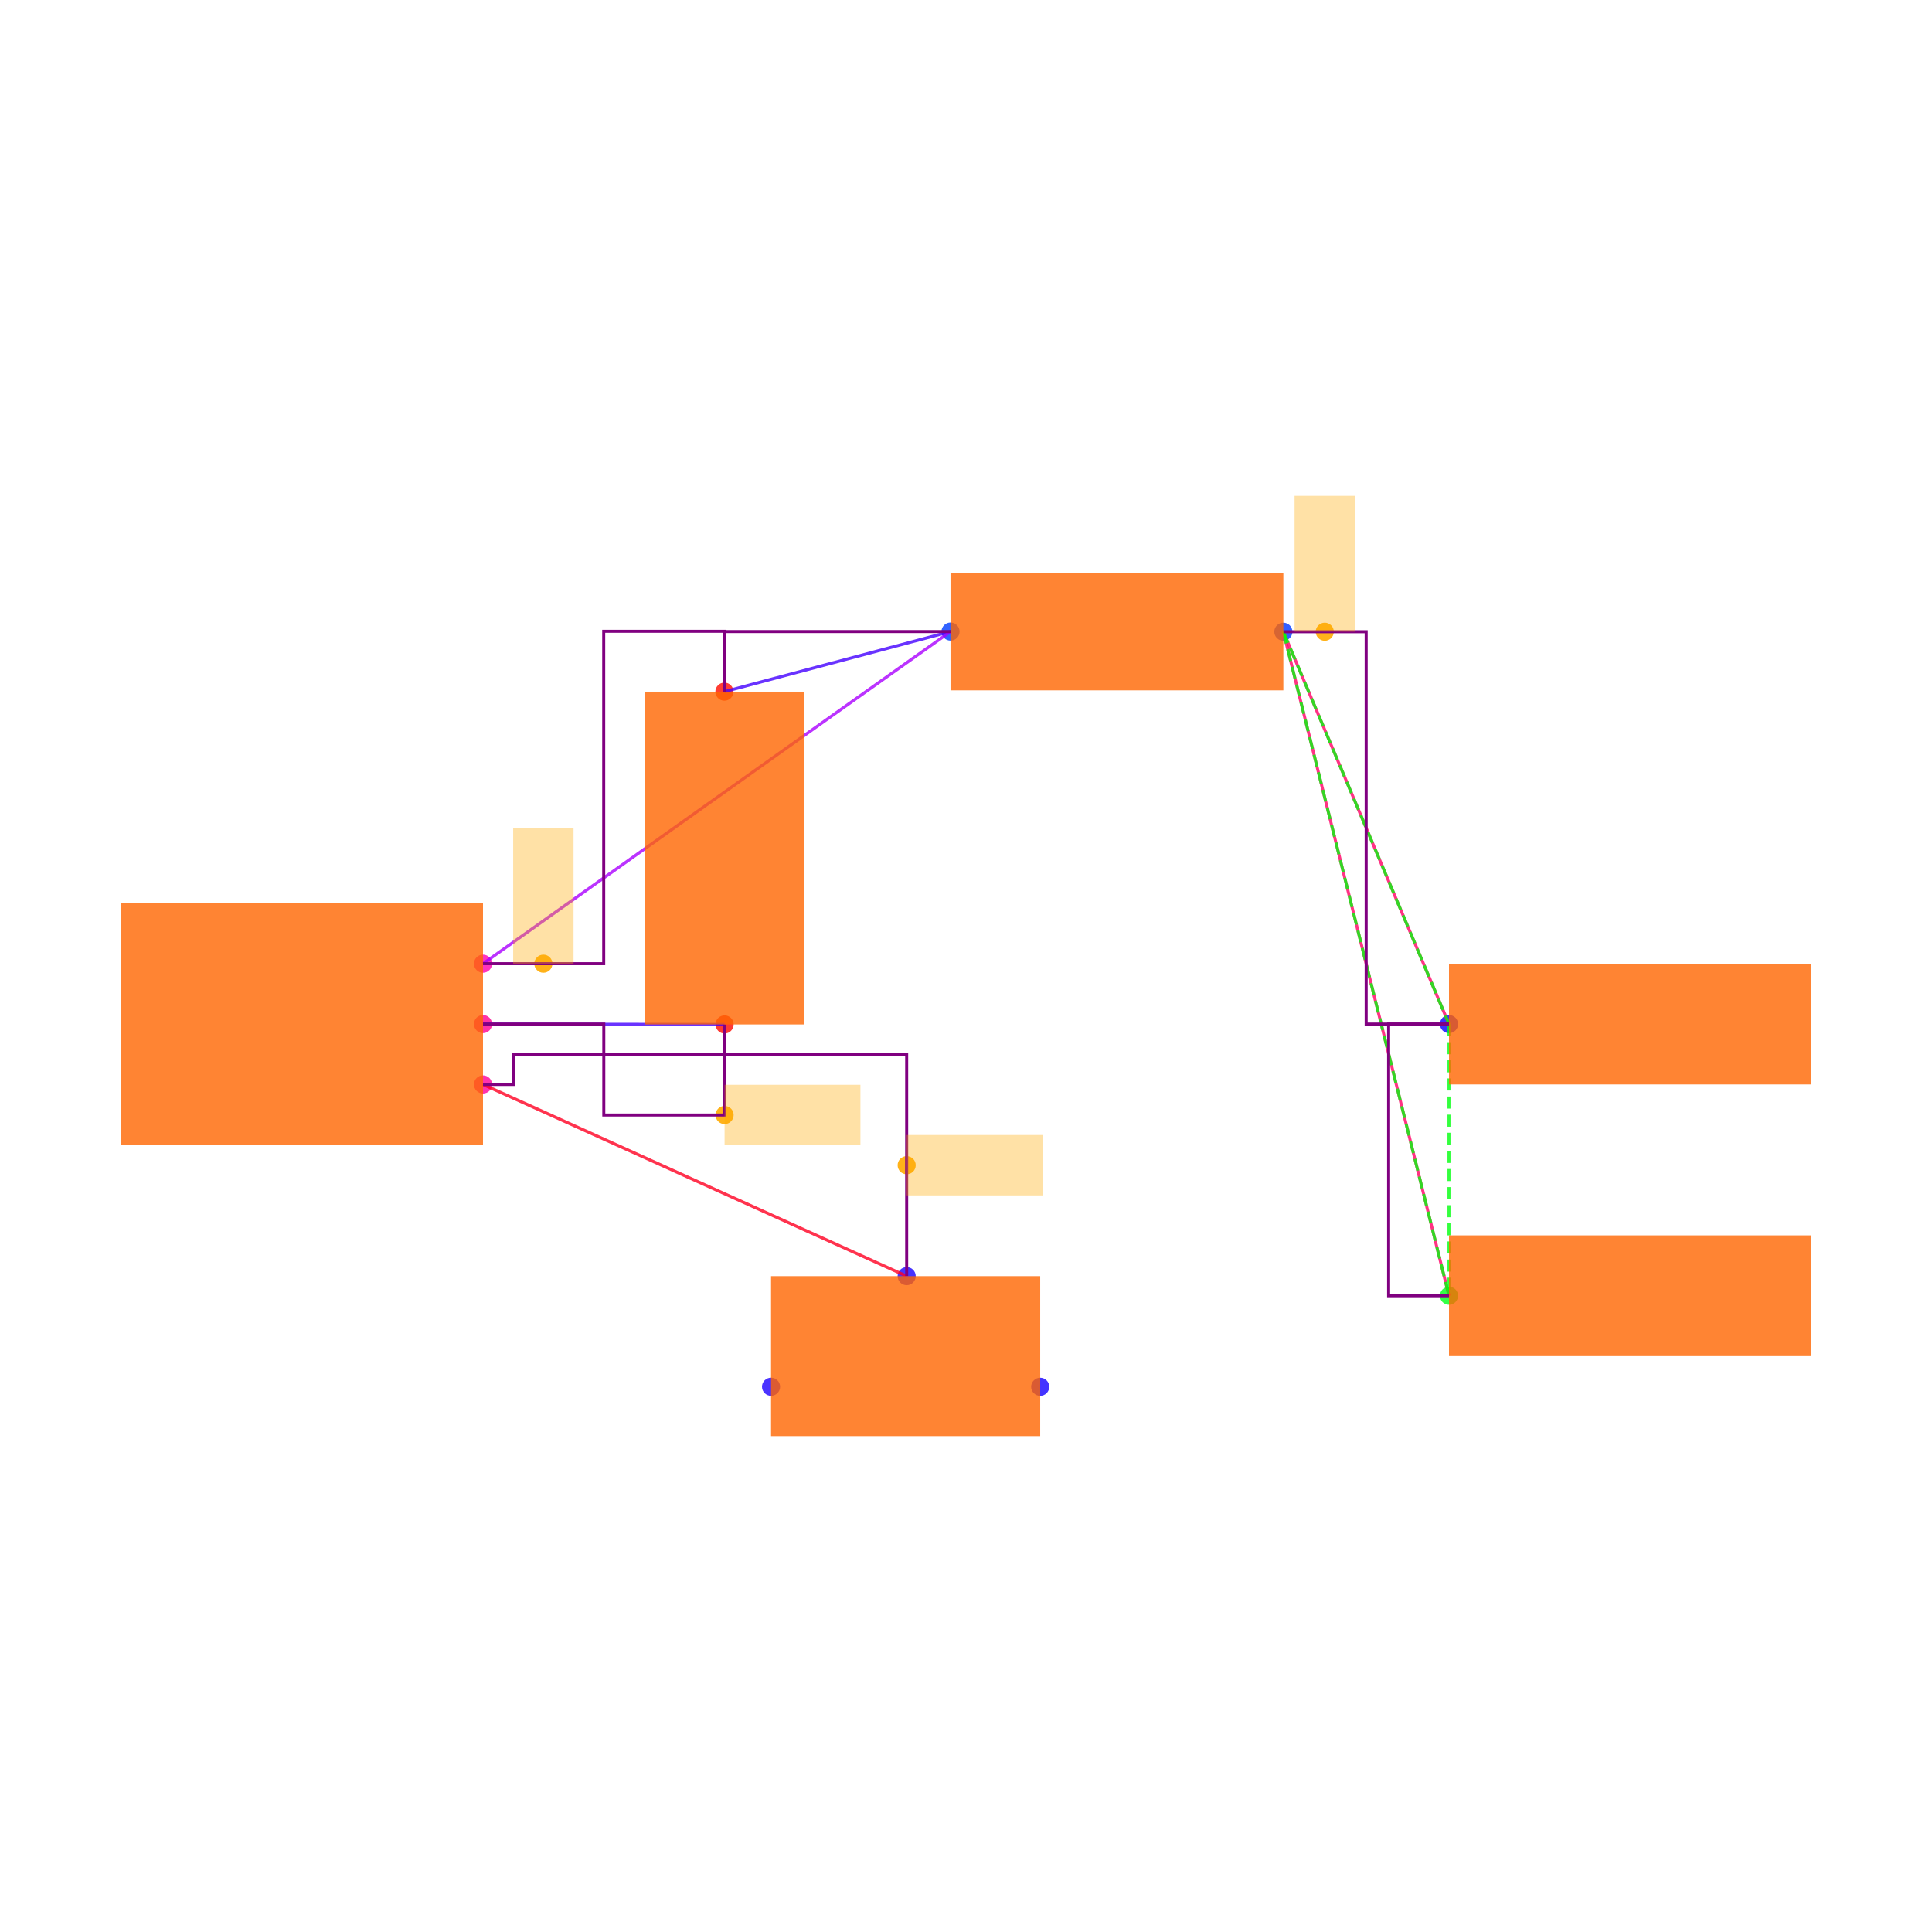
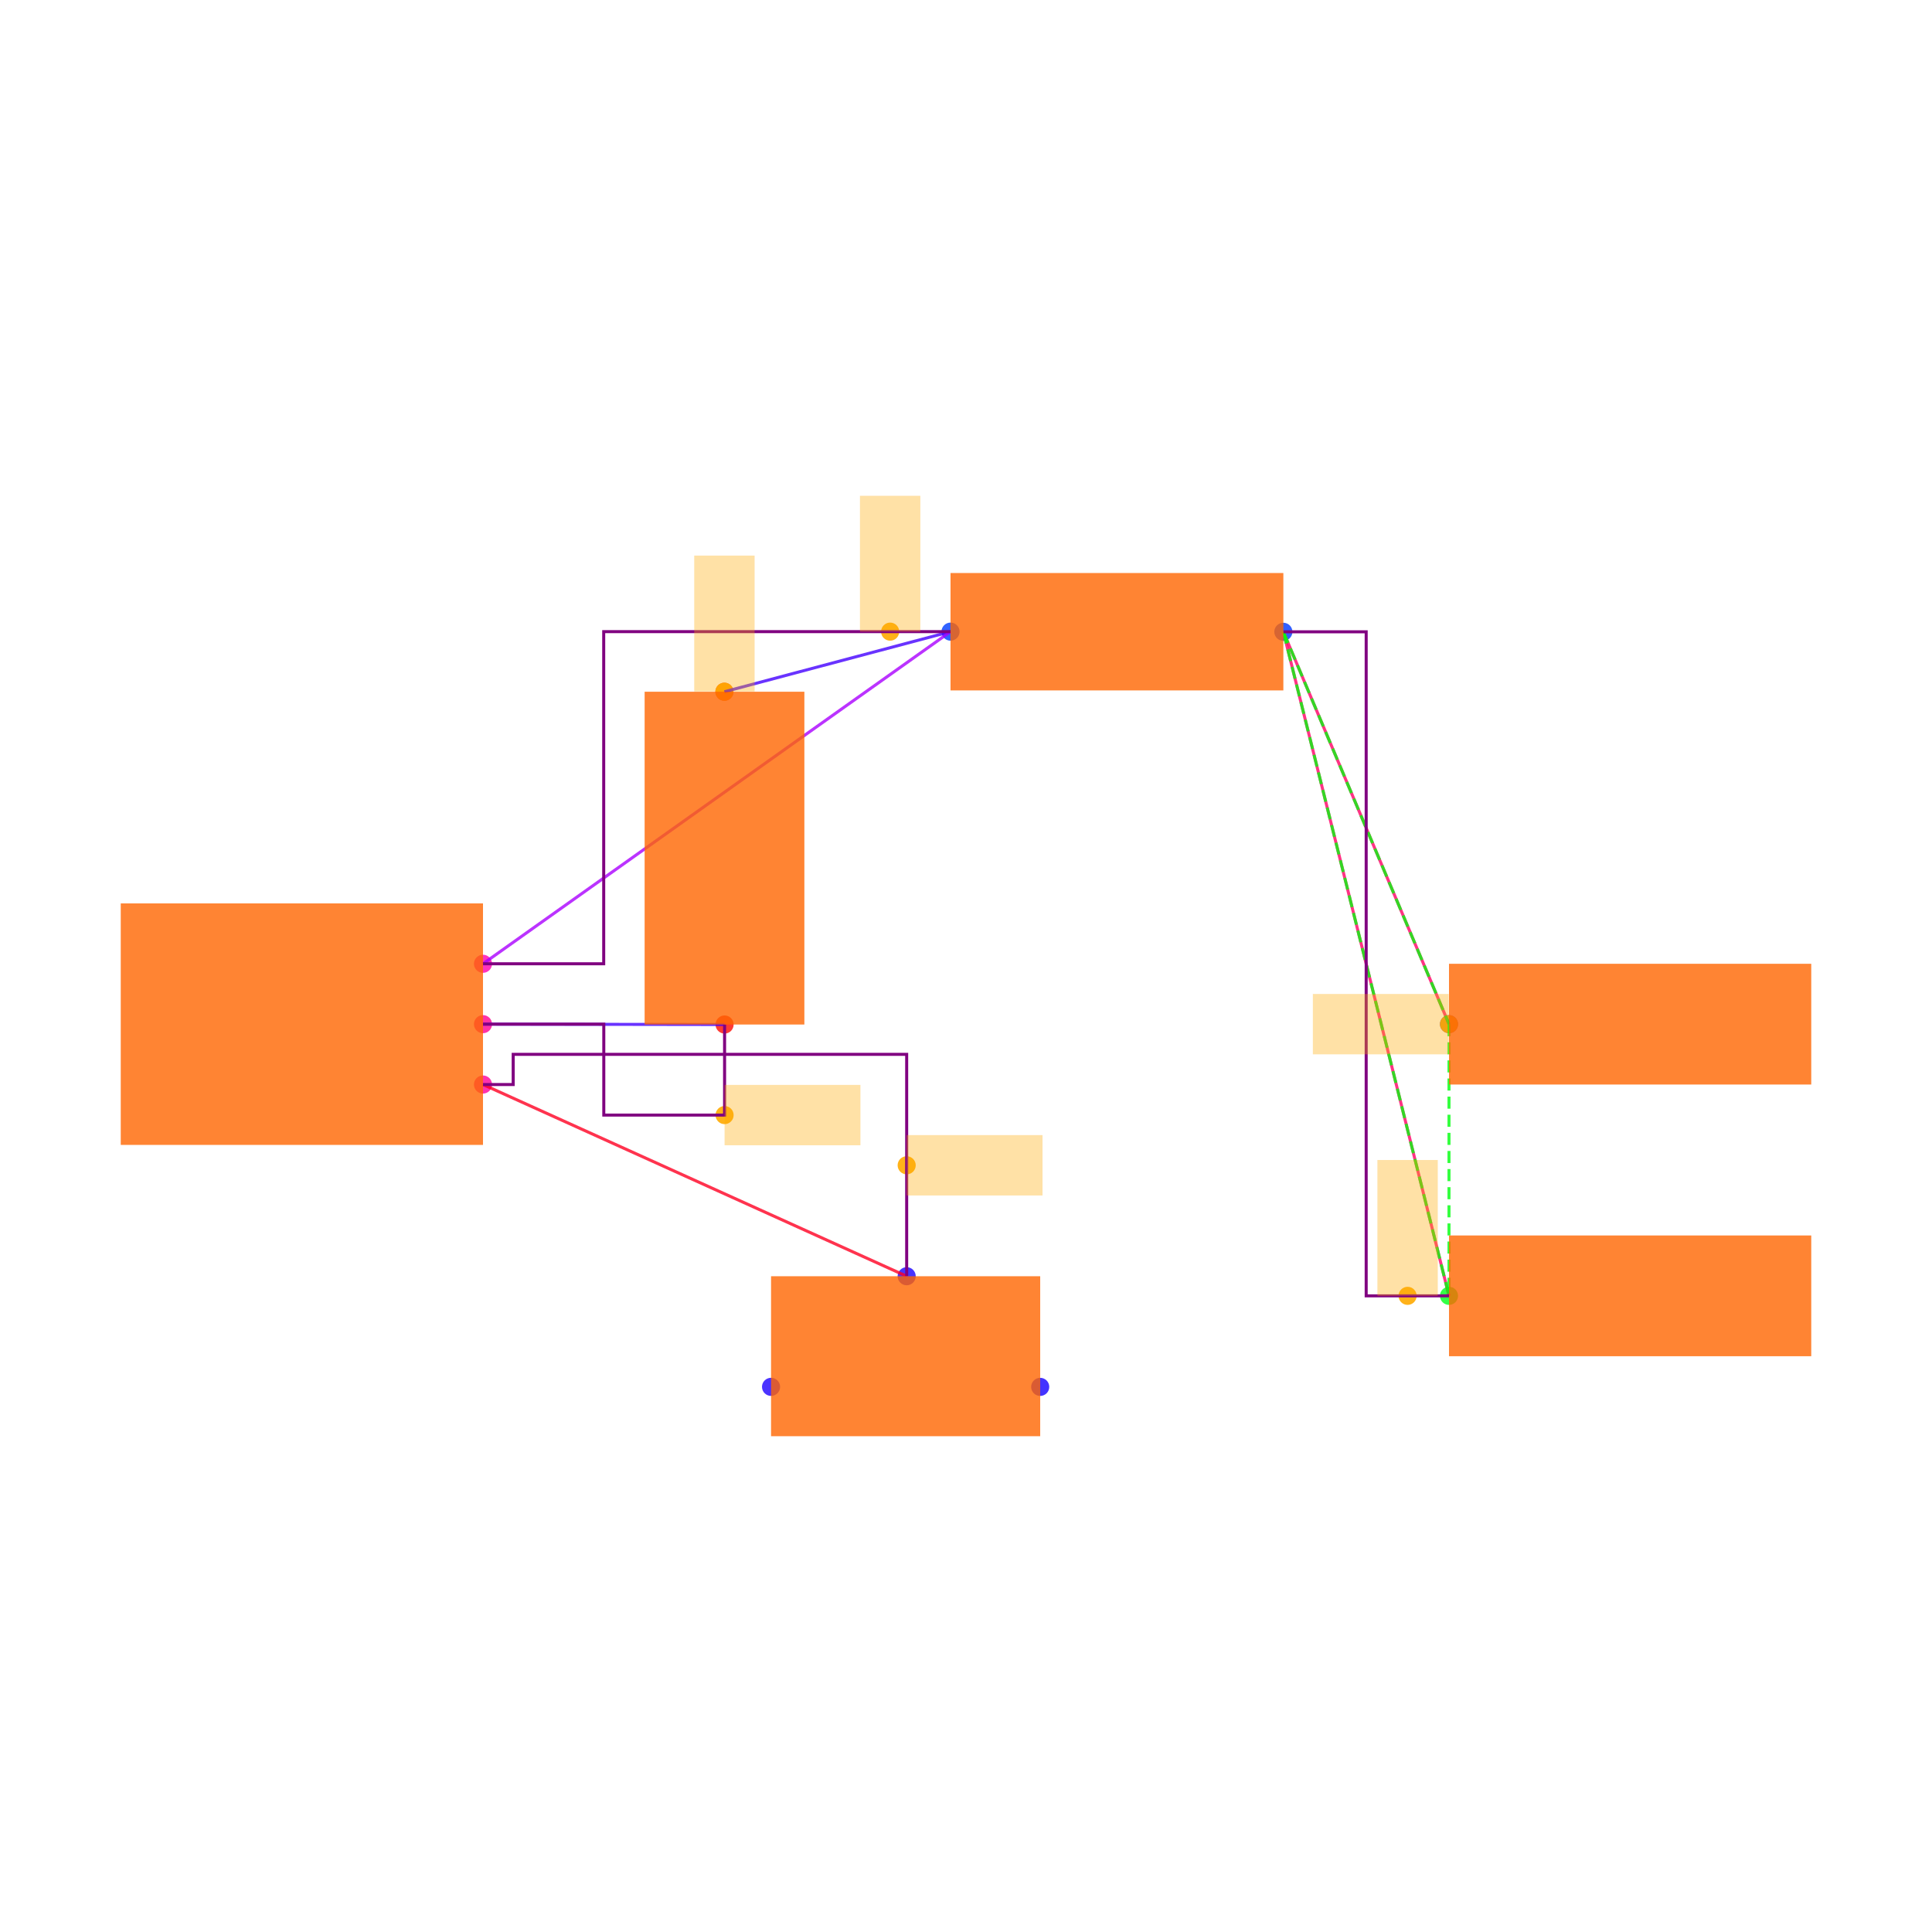
<svg xmlns="http://www.w3.org/2000/svg" width="640" height="640" viewBox="0 0 640 640">
  <rect width="100%" height="100%" fill="white" />
  <g>
-     <circle data-type="point" data-label="U1.6 x+" data-x="0.6000000000000001" data-y="-0.2" cx="160" cy="359.238" r="3" fill="hsl(324, 100%, 50%, 0.8)" />
+     <circle data-type="point" data-label="U1.6 x+" data-x="0.6000000000000001" data-y="-0.2" cx="160" cy="359.265" r="3" fill="hsl(324, 100%, 50%, 0.8)" />
  </g>
  <g>
-     <circle data-type="point" data-label="U1.8 x+" data-x="0.6000000000000001" data-y="0" cx="160" cy="339.238" r="3" fill="hsl(326, 100%, 50%, 0.8)" />
+     <circle data-type="point" data-label="U1.8 x+" data-x="0.6000000000000001" data-y="0" cx="160" cy="339.265" r="3" fill="hsl(326, 100%, 50%, 0.8)" />
  </g>
  <g>
-     <circle data-type="point" data-label="U1.1 x+" data-x="0.6000000000000001" data-y="0.2" cx="160" cy="319.238" r="3" fill="hsl(319, 100%, 50%, 0.8)" />
+     <circle data-type="point" data-label="U1.1 x+" data-x="0.6000000000000001" data-y="0.2" cx="160" cy="319.265" r="3" fill="hsl(319, 100%, 50%, 0.8)" />
  </g>
  <g>
-     <circle data-type="point" data-label="C2.1 y-" data-x="1.4002733499999995" data-y="-0.0012093000000001908" cx="240.027" cy="339.359" r="3" fill="hsl(2, 100%, 50%, 0.8)" />
+     <circle data-type="point" data-label="C2.1 y-" data-x="1.4002733499999995" data-y="-0.0012093000000001908" cx="240.027" cy="339.386" r="3" fill="hsl(2, 100%, 50%, 0.8)" />
  </g>
  <g>
-     <circle data-type="point" data-label="C2.2 y+" data-x="1.3997266500000003" data-y="1.1012093000000003" cx="239.973" cy="229.117" r="3" fill="hsl(3, 100%, 50%, 0.8)" />
+     <circle data-type="point" data-label="C2.2 y+" data-x="1.3997266500000003" data-y="1.1012093000000003" cx="239.973" cy="229.144" r="3" fill="hsl(3, 100%, 50%, 0.8)" />
  </g>
  <g>
-     <circle data-type="point" data-label="R1.1 x-" data-x="2.1487092999999997" data-y="1.3002732499999994" cx="314.871" cy="209.211" r="3" fill="hsl(226, 100%, 50%, 0.8)" />
+     <circle data-type="point" data-label="R1.1 x-" data-x="2.1487092999999997" data-y="1.3002732499999994" cx="314.871" cy="209.238" r="3" fill="hsl(226, 100%, 50%, 0.8)" />
  </g>
  <g>
-     <circle data-type="point" data-label="R1.2 x+" data-x="3.2512907000000006" data-y="1.2997267500000007" cx="425.129" cy="209.265" r="3" fill="hsl(227, 100%, 50%, 0.8)" />
+     <circle data-type="point" data-label="R1.2 x+" data-x="3.2512907000000006" data-y="1.2997267500000007" cx="425.129" cy="209.293" r="3" fill="hsl(227, 100%, 50%, 0.8)" />
  </g>
  <g>
-     <circle data-type="point" data-label="JP5.1 x-" data-x="3.8000000000000003" data-y="0" cx="480" cy="339.238" r="3" fill="hsl(242, 100%, 50%, 0.8)" />
+     <circle data-type="point" data-label="JP5.1 x-" data-x="3.8000000000000003" data-y="0" cx="480" cy="339.265" r="3" fill="hsl(242, 100%, 50%, 0.8)" />
  </g>
  <g>
-     <circle data-type="point" data-label="JP9.1 x-" data-x="3.8000000000000003" data-y="-0.9" cx="480" cy="429.238" r="3" fill="hsl(126, 100%, 50%, 0.8)" />
+     <circle data-type="point" data-label="JP9.1 x-" data-x="3.8000000000000003" data-y="-0.9" cx="480" cy="429.265" r="3" fill="hsl(126, 100%, 50%, 0.8)" />
  </g>
  <g>
-     <circle data-type="point" data-label="JP8.1 x+" data-x="2.4458007999999998" data-y="-1.2015872704999997" cx="344.58" cy="459.397" r="3" fill="hsl(245, 100%, 50%, 0.8)" />
+     <circle data-type="point" data-label="JP8.1 x+" data-x="2.4458007999999998" data-y="-1.2015872704999997" cx="344.58" cy="459.424" r="3" fill="hsl(245, 100%, 50%, 0.8)" />
  </g>
  <g>
-     <circle data-type="point" data-label="JP8.2 y+" data-x="2.0034928" data-y="-0.8350319000000007" cx="300.349" cy="422.741" r="3" fill="hsl(246, 100%, 50%, 0.8)" />
+     <circle data-type="point" data-label="JP8.2 y+" data-x="2.0034928" data-y="-0.8350319000000007" cx="300.349" cy="422.768" r="3" fill="hsl(246, 100%, 50%, 0.8)" />
  </g>
  <g>
-     <circle data-type="point" data-label="JP8.3 x-" data-x="1.5541992" data-y="-1.2014628704999997" cx="255.42" cy="459.384" r="3" fill="hsl(247, 100%, 50%, 0.8)" />
+     <circle data-type="point" data-label="JP8.3 x-" data-x="1.5541992" data-y="-1.2014628704999997" cx="255.42" cy="459.412" r="3" fill="hsl(247, 100%, 50%, 0.8)" />
  </g>
  <g>
-     <circle data-type="point" data-label="anchorPoint orientation: x+" data-x="2.0034928" data-y="-0.46751595000000035" cx="300.349" cy="385.99" r="3" fill="hsl(40, 100%, 50%, 0.9)" />
+     <circle data-type="point" data-label="" data-x="2.0034928" data-y="-0.46751595000000035" cx="300.349" cy="386.017" r="3" fill="hsl(40, 100%, 50%, 0.9)" />
  </g>
  <g>
-     <circle data-type="point" data-label="anchorPoint orientation: x+" data-x="1.4002733499999995" data-y="-0.30120930000000024" cx="240.027" cy="369.359" r="3" fill="hsl(40, 100%, 50%, 0.9)" />
+     <circle data-type="point" data-label="" data-x="1.4002733499999995" data-y="-0.30120930000000024" cx="240.027" cy="369.386" r="3" fill="hsl(40, 100%, 50%, 0.9)" />
  </g>
  <g>
-     <circle data-type="point" data-label="anchorPoint orientation: y+" data-x="0.7999316625000001" data-y="0.2" cx="179.993" cy="319.238" r="3" fill="hsl(40, 100%, 50%, 0.9)" />
+     <circle data-type="point" data-label="" data-x="1.3997266500000003" data-y="1.1012093000000003" cx="239.973" cy="229.144" r="3" fill="hsl(40, 100%, 50%, 0.9)" />
  </g>
  <g>
-     <circle data-type="point" data-label="anchorPoint orientation: y+" data-x="3.3884680250000008" data-y="1.2997267500000007" cx="438.847" cy="209.265" r="3" fill="hsl(40, 100%, 50%, 0.9)" />
+     <circle data-type="point" data-label="" data-x="1.9487092999999998" data-y="1.3002732499999994" cx="294.871" cy="209.238" r="3" fill="hsl(40, 100%, 50%, 0.9)" />
  </g>
  <g>
-     <polyline data-points="1.4002733499999995,-0.0012093000000001908 0.6000000000000001,0" data-type="line" data-label="" points="240.027,339.359 160,339.238" fill="none" stroke="hsl(256, 100%, 50%, 0.8)" stroke-width="1" />
+     <circle data-type="point" data-label="" data-x="3.8000000000000003" data-y="0" cx="480" cy="339.265" r="3" fill="hsl(40, 100%, 50%, 0.9)" />
  </g>
  <g>
-     <polyline data-points="1.3997266500000003,1.1012093000000003 2.1487092999999997,1.3002732499999994" data-type="line" data-label="" points="239.973,229.117 314.871,209.211" fill="none" stroke="hsl(256, 100%, 50%, 0.8)" stroke-width="1" />
+     <circle data-type="point" data-label="" data-x="3.662822675" data-y="-0.9" cx="466.282" cy="429.265" r="3" fill="hsl(40, 100%, 50%, 0.9)" />
  </g>
  <g>
-     <polyline data-points="2.1487092999999997,1.3002732499999994 0.6000000000000001,0.2" data-type="line" data-label="" points="314.871,209.211 160,319.238" fill="none" stroke="hsl(280, 100%, 50%, 0.8)" stroke-width="1" />
+     <polyline data-points="1.4002733499999995,-0.0012093000000001908 0.6000000000000001,0" data-type="line" data-label="" points="240.027,339.386 160,339.265" fill="none" stroke="hsl(256, 100%, 50%, 0.8)" stroke-width="1" />
  </g>
  <g>
-     <polyline data-points="3.8000000000000003,0 3.2512907000000006,1.2997267500000007" data-type="line" data-label="" points="480,339.238 425.129,209.265" fill="none" stroke="hsl(336, 100%, 50%, 0.8)" stroke-width="1" />
+     <polyline data-points="1.3997266500000003,1.1012093000000003 2.1487092999999997,1.3002732499999994" data-type="line" data-label="" points="239.973,229.144 314.871,209.238" fill="none" stroke="hsl(256, 100%, 50%, 0.8)" stroke-width="1" />
  </g>
  <g>
-     <polyline data-points="3.8000000000000003,-0.9 3.2512907000000006,1.2997267500000007" data-type="line" data-label="" points="480,429.238 425.129,209.265" fill="none" stroke="hsl(336, 100%, 50%, 0.8)" stroke-width="1" />
+     <polyline data-points="2.1487092999999997,1.3002732499999994 0.6000000000000001,0.2" data-type="line" data-label="" points="314.871,209.238 160,319.265" fill="none" stroke="hsl(280, 100%, 50%, 0.8)" stroke-width="1" />
  </g>
  <g>
-     <polyline data-points="2.0034928,-0.8350319000000007 0.6000000000000001,-0.2" data-type="line" data-label="" points="300.349,422.741 160,359.238" fill="none" stroke="hsl(352, 100%, 50%, 0.8)" stroke-width="1" />
+     <polyline data-points="3.8000000000000003,0 3.2512907000000006,1.2997267500000007" data-type="line" data-label="" points="480,339.265 425.129,209.293" fill="none" stroke="hsl(336, 100%, 50%, 0.8)" stroke-width="1" />
  </g>
  <g>
-     <polyline data-points="3.2512907000000006,1.2997267500000007 3.8000000000000003,0" data-type="line" data-label="" points="425.129,209.265 480,339.238" fill="none" stroke="hsl(123, 100%, 50%, 0.8)" stroke-width="1" stroke-dasharray="4 2" />
+     <polyline data-points="3.8000000000000003,-0.9 3.2512907000000006,1.2997267500000007" data-type="line" data-label="" points="480,429.265 425.129,209.293" fill="none" stroke="hsl(336, 100%, 50%, 0.8)" stroke-width="1" />
  </g>
  <g>
-     <polyline data-points="3.2512907000000006,1.2997267500000007 3.8000000000000003,-0.9" data-type="line" data-label="" points="425.129,209.265 480,429.238" fill="none" stroke="hsl(123, 100%, 50%, 0.8)" stroke-width="1" stroke-dasharray="4 2" />
+     <polyline data-points="2.0034928,-0.8350319000000007 0.6000000000000001,-0.2" data-type="line" data-label="" points="300.349,422.768 160,359.265" fill="none" stroke="hsl(352, 100%, 50%, 0.8)" stroke-width="1" />
  </g>
  <g>
-     <polyline data-points="3.8000000000000003,0 3.8000000000000003,-0.9" data-type="line" data-label="" points="480,339.238 480,429.238" fill="none" stroke="hsl(123, 100%, 50%, 0.8)" stroke-width="1" stroke-dasharray="4 2" />
+     <polyline data-points="3.2512907000000006,1.2997267500000007 3.8000000000000003,0" data-type="line" data-label="" points="425.129,209.293 480,339.265" fill="none" stroke="hsl(123, 100%, 50%, 0.8)" stroke-width="1" stroke-dasharray="4 2" />
  </g>
  <g>
-     <polyline data-points="1.4002733499999995,-0.0012093000000001908 1.4002733499999995,-0.30120930000000024 1.0001366749999998,-0.30120930000000024 1.0001366749999998,0 0.6000000000000001,0" data-type="line" data-label="" points="240.027,339.359 240.027,369.359 200.014,369.359 200.014,339.238 160,339.238" fill="none" stroke="purple" stroke-width="1" />
+     <polyline data-points="3.2512907000000006,1.2997267500000007 3.8000000000000003,-0.9" data-type="line" data-label="" points="425.129,209.293 480,429.265" fill="none" stroke="hsl(123, 100%, 50%, 0.8)" stroke-width="1" stroke-dasharray="4 2" />
  </g>
  <g>
-     <polyline data-points="2.1487092999999997,1.3002732499999994 1.3997266500000003,1.3002732499999994 1.3997266500000003,1.1012093000000003" data-type="line" data-label="" points="314.871,209.211 239.973,209.211 239.973,229.117" fill="none" stroke="purple" stroke-width="1" />
+     <polyline data-points="3.8000000000000003,0 3.8000000000000003,-0.9" data-type="line" data-label="" points="480,339.265 480,429.265" fill="none" stroke="hsl(123, 100%, 50%, 0.8)" stroke-width="1" stroke-dasharray="4 2" />
  </g>
  <g>
-     <polyline data-points="0.6000000000000001,0.2 0.9998633250000002,0.2 0.9998633250000002,1.3012093000000002 1.3997266500000003,1.3012093000000002 1.3997266500000003,1.1012093000000003" data-type="line" data-label="" points="160,319.238 199.986,319.238 199.986,209.117 239.973,209.117 239.973,229.117" fill="none" stroke="purple" stroke-width="1" />
+     <polyline data-points="1.4002733499999995,-0.0012093000000001908 1.4002733499999995,-0.30120930000000024 1.0001366749999998,-0.30120930000000024 1.0001366749999998,0 0.6000000000000001,0" data-type="line" data-label="" points="240.027,339.386 240.027,369.386 200.014,369.386 200.014,339.265 160,339.265" fill="none" stroke="purple" stroke-width="1" />
  </g>
  <g>
-     <polyline data-points="3.8000000000000003,-0.9 3.6000000000000005,-0.9 3.6000000000000005,0 3.8000000000000003,0" data-type="line" data-label="" points="480,429.238 460,429.238 460,339.238 480,339.238" fill="none" stroke="purple" stroke-width="1" />
+     <polyline data-points="2.1487092999999997,1.3002732499999994 0.9998633250000002,1.3002732499999994 0.9998633250000002,0.2 0.6000000000000001,0.2" data-type="line" data-label="" points="314.871,209.238 199.986,209.238 199.986,319.265 160,319.265" fill="none" stroke="purple" stroke-width="1" />
  </g>
  <g>
-     <polyline data-points="3.2512907000000006,1.2997267500000007 3.5256453500000005,1.2997267500000007 3.5256453500000005,0 3.8000000000000003,0" data-type="line" data-label="" points="425.129,209.265 452.565,209.265 452.565,339.238 480,339.238" fill="none" stroke="purple" stroke-width="1" />
+     <polyline data-points="3.8000000000000003,-0.9 3.5256453500000005,-0.9 3.5256453500000005,1.2997267500000007 3.2512907000000006,1.2997267500000007" data-type="line" data-label="" points="480,429.265 452.565,429.265 452.565,209.293 425.129,209.293" fill="none" stroke="purple" stroke-width="1" />
  </g>
  <g>
-     <polyline data-points="2.0034928,-0.8350319000000007 2.0034928,-0.1 0.7000000000000001,-0.1 0.7000000000000001,-0.2 0.6000000000000001,-0.2" data-type="line" data-label="" points="300.349,422.741 300.349,349.238 170,349.238 170,359.238 160,359.238" fill="none" stroke="purple" stroke-width="1" />
+     <polyline data-points="2.0034928,-0.8350319000000007 2.0034928,-0.1 0.7000000000000001,-0.1 0.7000000000000001,-0.2 0.6000000000000001,-0.2" data-type="line" data-label="" points="300.349,422.768 300.349,349.265 170,349.265 170,359.265 160,359.265" fill="none" stroke="purple" stroke-width="1" />
  </g>
  <g>
-     <rect data-type="rect" data-label="schematic_component_0" data-x="0" data-y="0" x="40" y="299.238" width="120" height="80" fill="hsl(24, 100%, 50%, 0.8)" stroke="black" stroke-width="0.01" />
+     <rect data-type="rect" data-label="schematic_component_0" data-x="0" data-y="0" x="40" y="299.265" width="120" height="80" fill="hsl(24, 100%, 50%, 0.8)" stroke="black" stroke-width="0.01" />
  </g>
  <g>
-     <rect data-type="rect" data-label="schematic_component_1" data-x="1.4" data-y="0.55" x="213.542" y="229.117" width="52.917" height="110.242" fill="hsl(24, 100%, 50%, 0.8)" stroke="black" stroke-width="0.01" />
+     <rect data-type="rect" data-label="schematic_component_1" data-x="1.4" data-y="0.55" x="213.542" y="229.144" width="52.917" height="110.242" fill="hsl(24, 100%, 50%, 0.8)" stroke="black" stroke-width="0.01" />
  </g>
  <g>
-     <rect data-type="rect" data-label="schematic_component_2" data-x="2.7" data-y="1.3" x="314.871" y="189.792" width="110.258" height="38.891" fill="hsl(24, 100%, 50%, 0.8)" stroke="black" stroke-width="0.01" />
+     <rect data-type="rect" data-label="schematic_component_2" data-x="2.7" data-y="1.3" x="314.871" y="189.82" width="110.258" height="38.891" fill="hsl(24, 100%, 50%, 0.8)" stroke="black" stroke-width="0.01" />
  </g>
  <g>
-     <rect data-type="rect" data-label="schematic_component_3" data-x="4.4" data-y="0" x="480" y="319.238" width="120" height="40" fill="hsl(24, 100%, 50%, 0.8)" stroke="black" stroke-width="0.01" />
+     <rect data-type="rect" data-label="schematic_component_3" data-x="4.4" data-y="0" x="480" y="319.265" width="120" height="40" fill="hsl(24, 100%, 50%, 0.8)" stroke="black" stroke-width="0.01" />
  </g>
  <g>
-     <rect data-type="rect" data-label="schematic_component_4" data-x="4.4" data-y="-0.9" x="480" y="409.238" width="120" height="40" fill="hsl(24, 100%, 50%, 0.8)" stroke="black" stroke-width="0.01" />
+     <rect data-type="rect" data-label="schematic_component_4" data-x="4.4" data-y="-0.9" x="480" y="409.265" width="120" height="40" fill="hsl(24, 100%, 50%, 0.8)" stroke="black" stroke-width="0.01" />
  </g>
  <g>
-     <rect data-type="rect" data-label="schematic_component_5" data-x="2" data-y="-1.1" x="255.42" y="422.741" width="89.16" height="52.994" fill="hsl(24, 100%, 50%, 0.8)" stroke="black" stroke-width="0.01" />
+     <rect data-type="rect" data-label="schematic_component_5" data-x="2" data-y="-1.1" x="255.42" y="422.768" width="89.16" height="52.994" fill="hsl(24, 100%, 50%, 0.8)" stroke="black" stroke-width="0.01" />
  </g>
  <g>
-     <rect data-type="rect" data-label="netId: solderjumper.JP8 &gt; port.pin2 to .U1 &gt; .pin6 globalConnNetId: connectivity_net3" data-x="2.2284928" data-y="-0.46751595000000035" x="300.349" y="375.99" width="45" height="20" fill="hsl(40, 100%, 50%, 0.35)" stroke="black" stroke-width="0.01" />
+     <rect data-type="rect" data-label="netId: solderjumper.JP8 &gt; port.pin2 to .U1 &gt; .pin6 globalConnNetId: connectivity_net3" data-x="2.2284928" data-y="-0.46751595000000035" x="300.349" y="376.017" width="45" height="20" fill="hsl(40, 100%, 50%, 0.35)" stroke="black" stroke-width="0.01" />
  </g>
  <g>
-     <rect data-type="rect" data-label="netId: capacitor.C2 &gt; port.pin1 to .U1 &gt; .pin8 globalConnNetId: connectivity_net0" data-x="1.6252733499999996" data-y="-0.30120930000000024" x="240.027" y="359.359" width="45" height="20" fill="hsl(40, 100%, 50%, 0.35)" stroke="black" stroke-width="0.01" />
+     <rect data-type="rect" data-label="netId: capacitor.C2 &gt; port.pin1 to .U1 &gt; .pin8 globalConnNetId: connectivity_net0" data-x="1.6252733499999996" data-y="-0.30120930000000024" x="240.027" y="359.386" width="45" height="20" fill="hsl(40, 100%, 50%, 0.35)" stroke="black" stroke-width="0.01" />
  </g>
  <g>
-     <rect data-type="rect" data-label="netId: resistor.R1 &gt; port.pin1 to .U1 &gt; .pin1 globalConnNetId: connectivity_net1" data-x="0.7999316625000001" data-y="0.42500000000000004" x="169.993" y="274.238" width="20" height="45" fill="hsl(40, 100%, 50%, 0.35)" stroke="black" stroke-width="0.01" />
+     <rect data-type="rect" data-label="netId: capacitor.C2 &gt; port.pin2 to .R1 &gt; .pin1 globalConnNetId: connectivity_net1" data-x="1.3997266500000003" data-y="1.3272093000000003" x="229.973" y="184.044" width="20" height="45" fill="hsl(40, 100%, 50%, 0.35)" stroke="black" stroke-width="0.01" />
  </g>
  <g>
-     <rect data-type="rect" data-label="netId: PAD globalConnNetId: connectivity_net2" data-x="3.3884680250000008" data-y="1.5247267500000008" x="428.847" y="164.265" width="20" height="45" fill="hsl(40, 100%, 50%, 0.35)" stroke="black" stroke-width="0.01" />
+     <rect data-type="rect" data-label="netId: resistor.R1 &gt; port.pin1 to .U1 &gt; .pin1 globalConnNetId: connectivity_net1" data-x="1.9487092999999998" data-y="1.5252732499999995" x="284.871" y="164.238" width="20" height="45" fill="hsl(40, 100%, 50%, 0.35)" stroke="black" stroke-width="0.01" />
+   </g>
+   <g>
+     <rect data-type="rect" data-label="netId: PAD globalConnNetId: connectivity_net2" data-x="3.5740000000000003" data-y="0" x="434.9" y="329.265" width="45" height="20" fill="hsl(40, 100%, 50%, 0.35)" stroke="black" stroke-width="0.01" />
+   </g>
+   <g>
+     <rect data-type="rect" data-label="netId: PAD globalConnNetId: connectivity_net2" data-x="3.662822675" data-y="-0.675" x="456.282" y="384.265" width="20" height="45" fill="hsl(40, 100%, 50%, 0.35)" stroke="black" stroke-width="0.01" />
  </g>
  <g id="crosshair" style="display: none">
    <line id="crosshair-h" y1="0" y2="640" stroke="#666" stroke-width="0.5" />
    <line id="crosshair-v" x1="0" x2="640" stroke="#666" stroke-width="0.5" />
    <text id="coordinates" font-family="monospace" font-size="12" fill="#666" />
  </g>
</svg>
